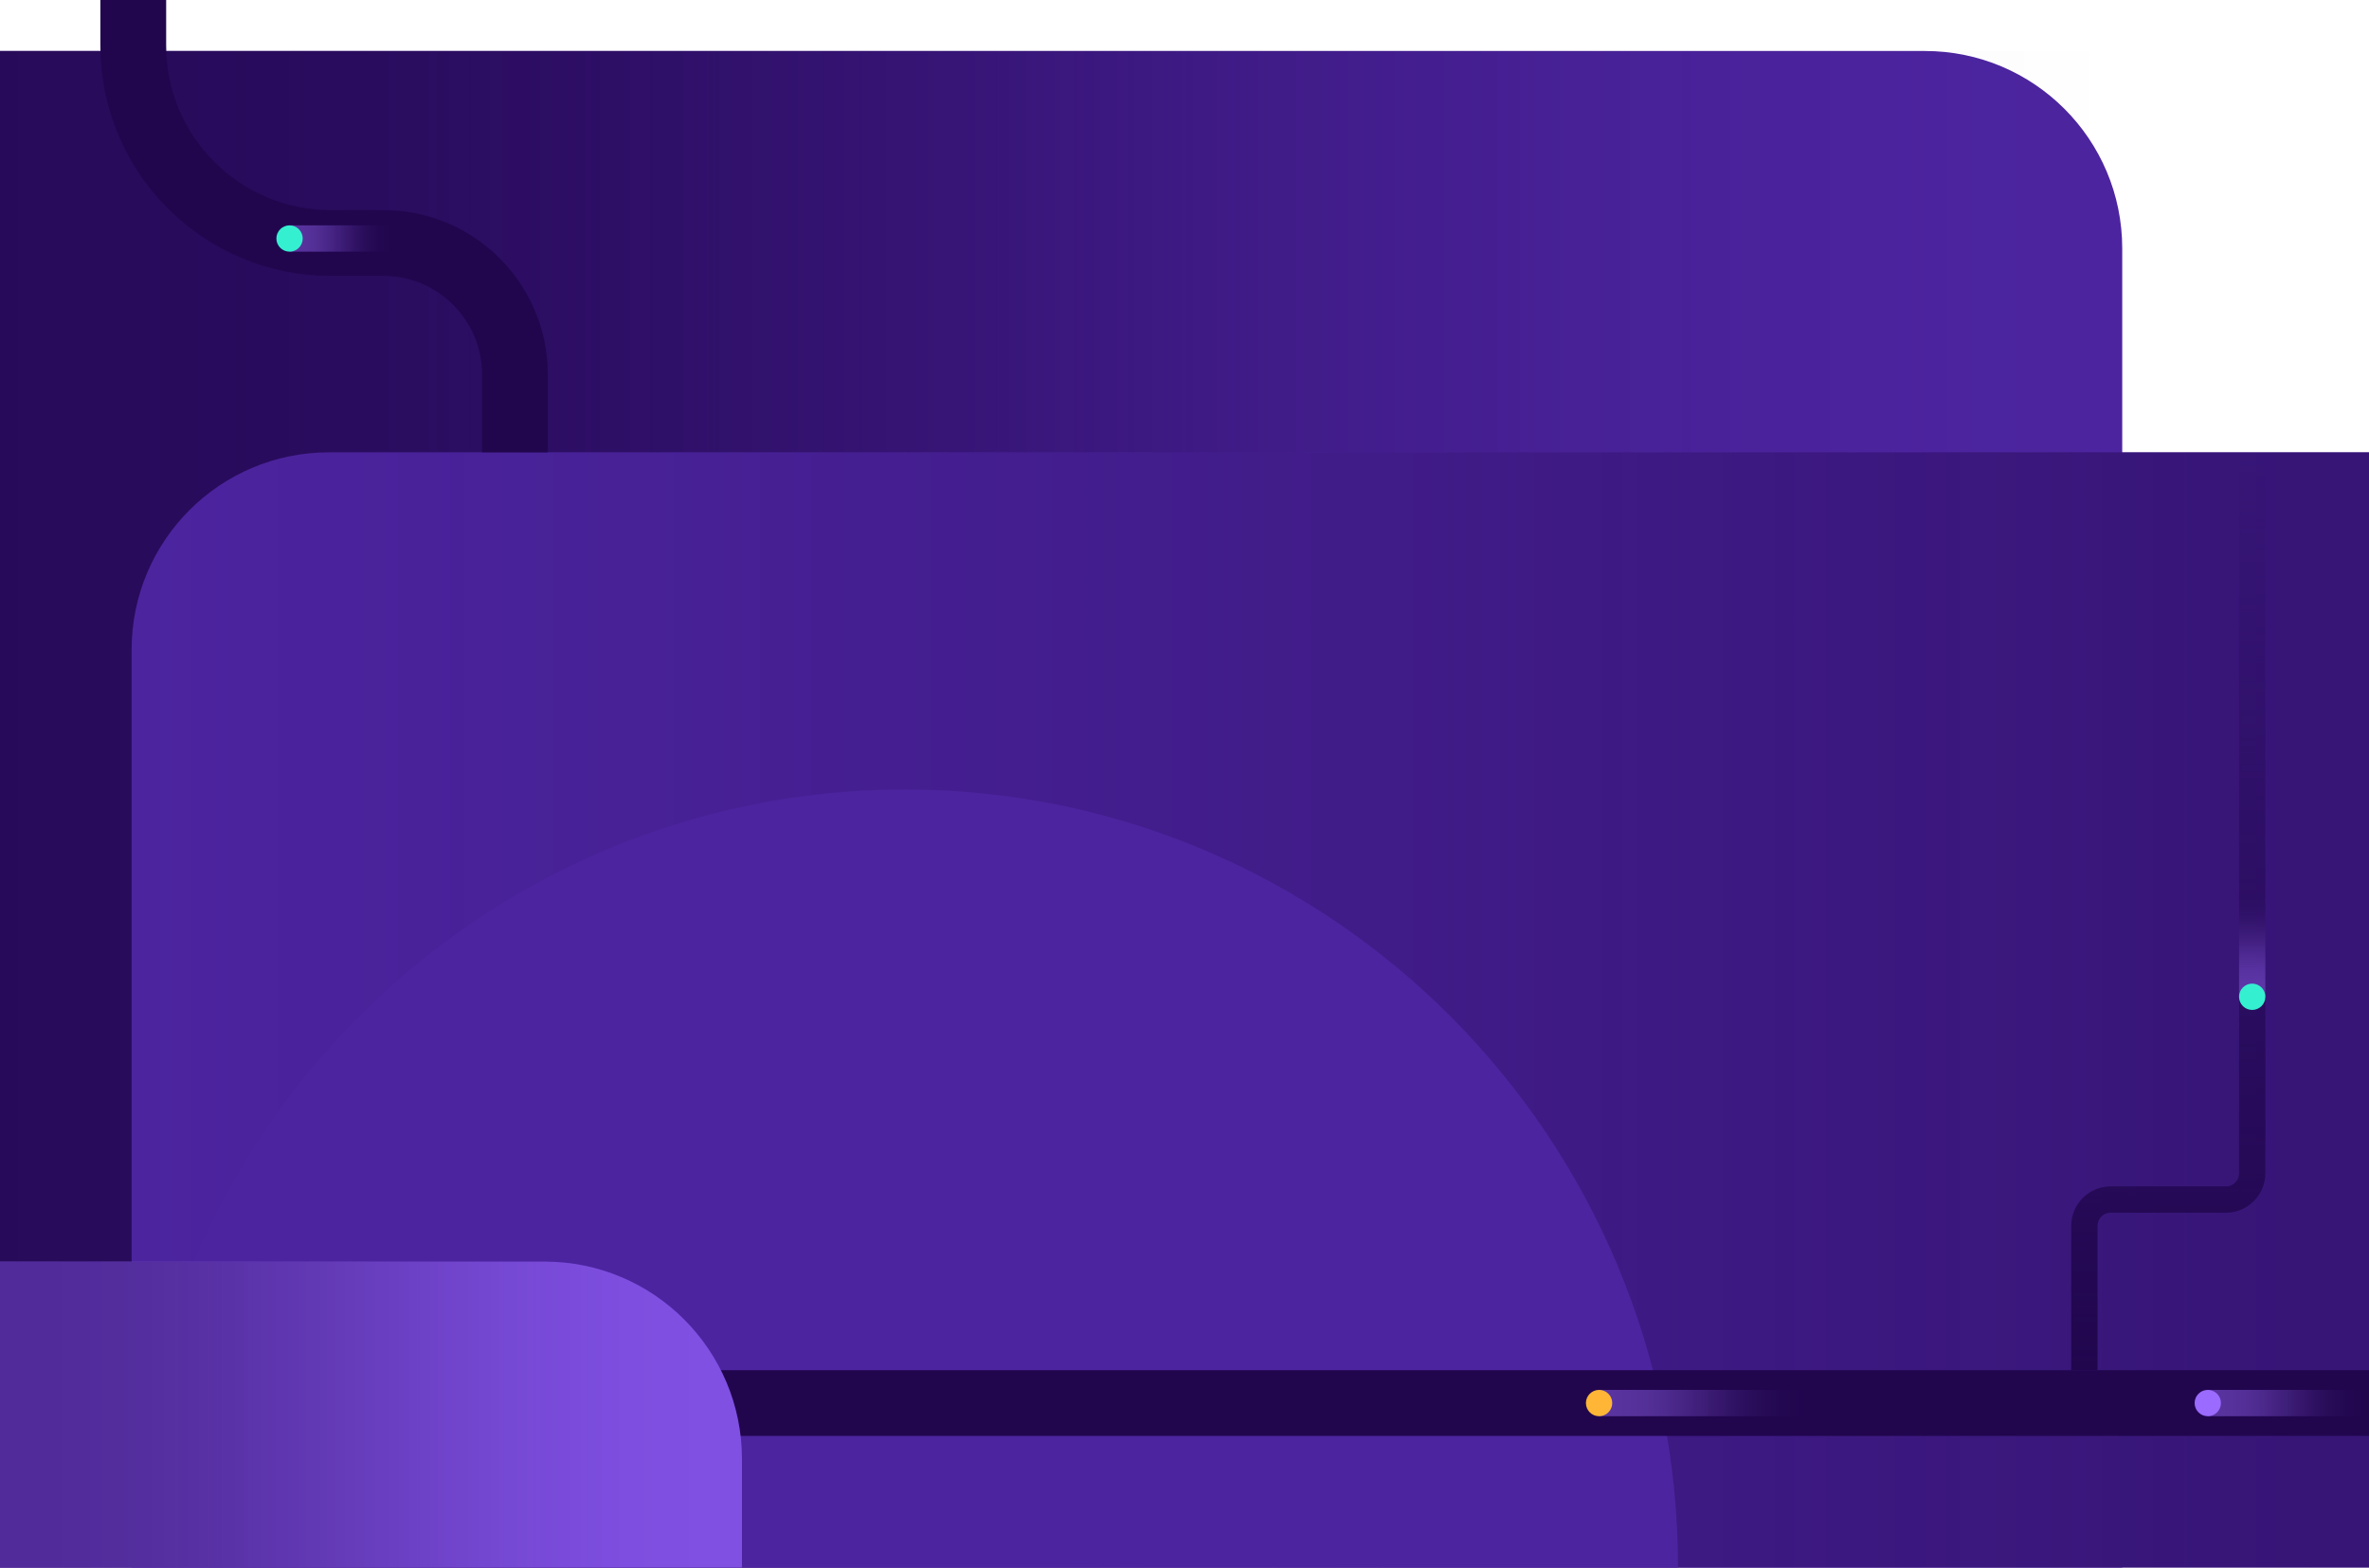
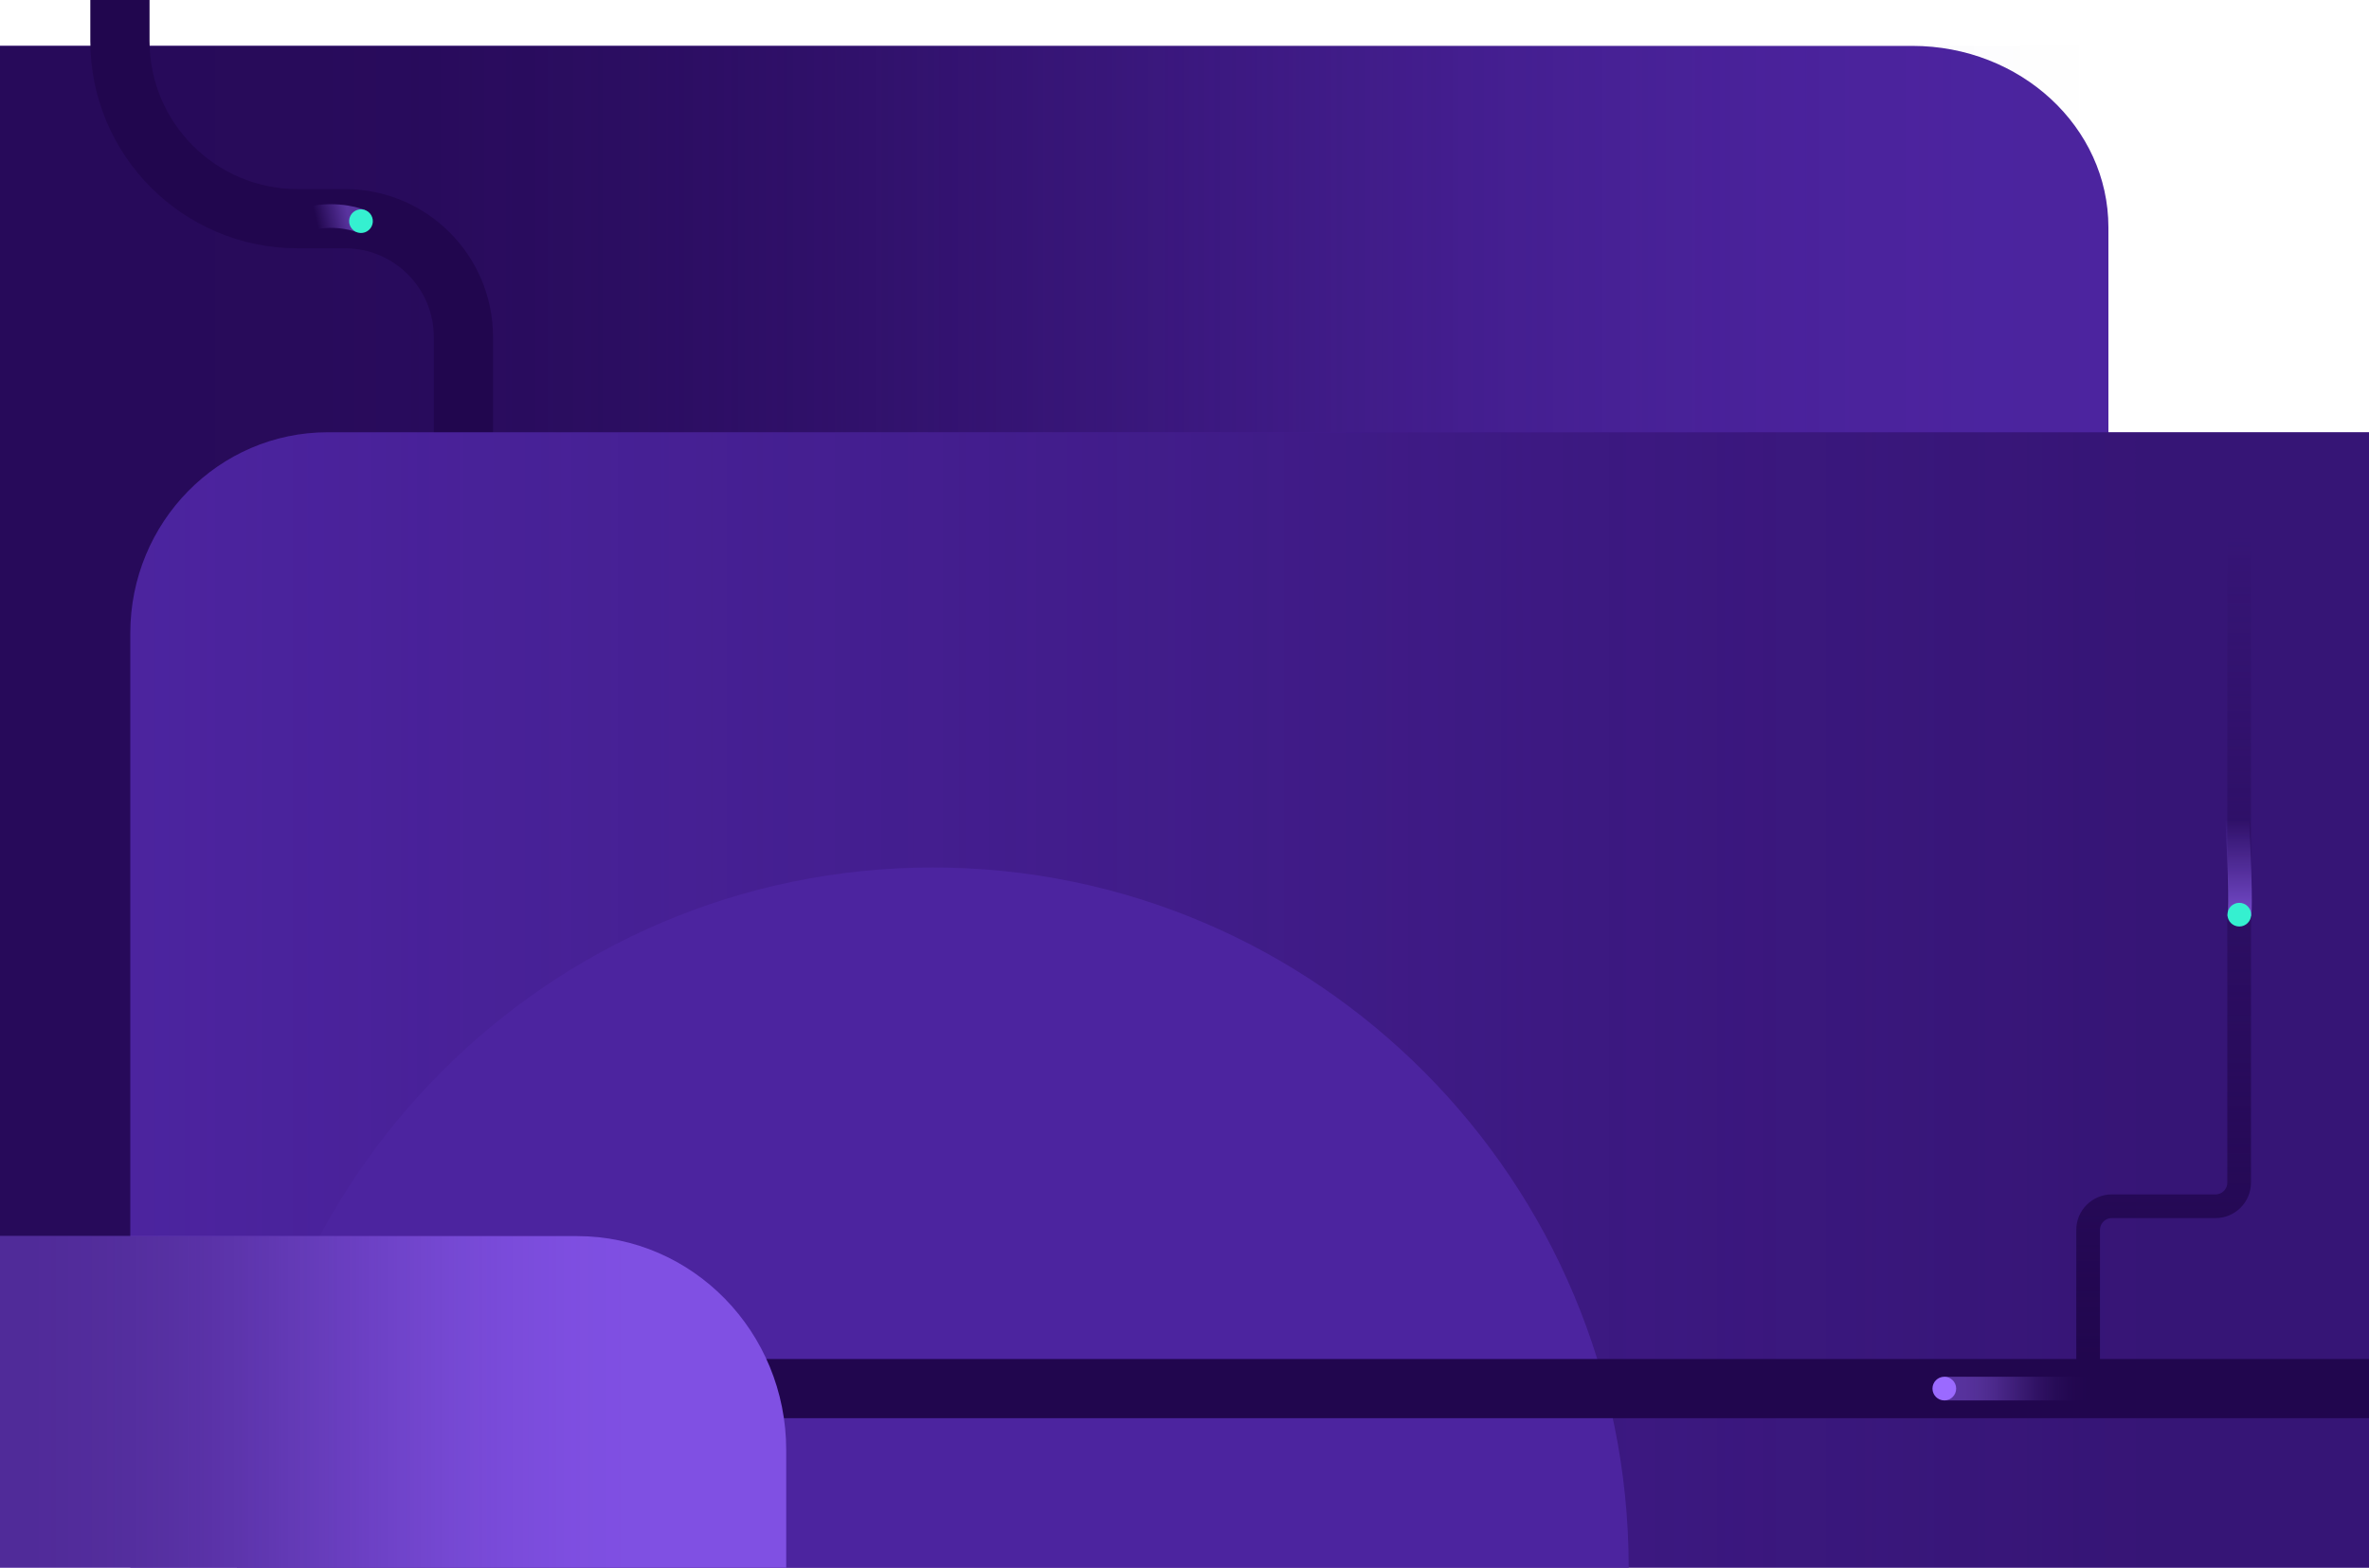
- <svg xmlns="http://www.w3.org/2000/svg" width="1440" height="953" viewBox="0 0 1440 953" fill="none">
-   <path d="M0 31H1170C1236.27 31 1290 84.726 1290 151V953H0V31Z" fill="#4C249F" />
-   <rect x="1290" y="953" width="1290" height="922" transform="rotate(180 1290 953)" fill="url(#paint0_linear_3635_34341)" fill-opacity="0.85" />
-   <path d="M80 395C80 328.726 133.726 275 200 275H1440V953H80V395Z" fill="#4C249F" />
-   <path d="M80 395C80 328.726 133.726 275 200 275H1440V953H80V395Z" fill="url(#paint1_linear_3635_34341)" fill-opacity="0.51" />
-   <path d="M1369 275V713.282C1369 722.118 1361.84 729.282 1353 729.282H1283C1274.16 729.282 1267 736.445 1267 745.282V833" stroke="url(#paint2_linear_3635_34341)" stroke-width="16" />
-   <rect width="63" height="16" transform="matrix(-4.37114e-08 1 1 4.37114e-08 1361 543)" fill="url(#paint3_linear_3635_34341)" fill-opacity="0.46" />
-   <circle cx="8" cy="8" r="8" transform="matrix(-4.37114e-08 1 1 4.37114e-08 1361 598)" fill="#35F0D0" />
-   <path d="M550 480C290.426 480 80 691.769 80 953L1020 953C1020 691.769 809.574 480 550 480Z" fill="#4C249F" />
-   <path d="M1440 852.993L2 853" stroke="#21064E" stroke-width="40" />
-   <rect x="1100" y="861" width="128" height="16" transform="rotate(-180 1100 861)" fill="url(#paint4_linear_3635_34341)" fill-opacity="0.46" />
-   <circle cx="972" cy="853" r="8" transform="rotate(-180 972 853)" fill="#FFB636" />
-   <rect x="1440" y="861" width="98" height="16" transform="rotate(-180 1440 861)" fill="url(#paint5_linear_3635_34341)" fill-opacity="0.46" />
-   <circle cx="1342" cy="853" r="8" transform="rotate(-180 1342 853)" fill="#9B6AFF" />
-   <path d="M313 275L313 227.728C313 183.546 277.183 147.728 233 147.728L201 147.728C134.726 147.728 81 94.002 81.001 27.728L81.001 0" stroke="#21064E" stroke-width="40" />
-   <rect x="239" y="153" width="63" height="16" transform="rotate(-180 239 153)" fill="url(#paint6_linear_3635_34341)" fill-opacity="0.46" />
-   <circle cx="176" cy="145" r="8" transform="rotate(-180 176 145)" fill="#35F0D0" />
-   <path d="M0 767H331C397.274 767 451 820.726 451 887V953H0V767Z" fill="#8050E3" />
-   <path d="M451 887C451 820.726 397.274 767 331 767H0L0 953H451L451 887Z" fill="url(#paint7_linear_3635_34341)" fill-opacity="0.5" />
+ <svg xmlns="http://www.w3.org/2000/svg" id="e8aVcdLwHRQ1" viewBox="0 0 1600 1059" shape-rendering="geometricPrecision" text-rendering="geometricPrecision" style="background-color:#21064e">
  <defs>
-     <linearGradient id="paint0_linear_3635_34341" x1="2580" y1="1414" x2="1290" y2="1414" gradientUnits="userSpaceOnUse">
-       <stop stop-color="#21064E" />
-       <stop offset="0.067" stop-color="#21064E" stop-opacity="0.991" />
-       <stop offset="0.133" stop-color="#21064E" stop-opacity="0.964" />
-       <stop offset="0.2" stop-color="#21064E" stop-opacity="0.918" />
-       <stop offset="0.267" stop-color="#21064E" stop-opacity="0.853" />
-       <stop offset="0.333" stop-color="#21064E" stop-opacity="0.768" />
-       <stop offset="0.4" stop-color="#21064E" stop-opacity="0.668" />
-       <stop offset="0.467" stop-color="#21064E" stop-opacity="0.557" />
-       <stop offset="0.533" stop-color="#21064E" stop-opacity="0.443" />
-       <stop offset="0.6" stop-color="#21064E" stop-opacity="0.332" />
-       <stop offset="0.667" stop-color="#21064E" stop-opacity="0.232" />
-       <stop offset="0.733" stop-color="#21064E" stop-opacity="0.147" />
-       <stop offset="0.8" stop-color="#21064E" stop-opacity="0.082" />
-       <stop offset="0.867" stop-color="#21064E" stop-opacity="0.036" />
-       <stop offset="0.933" stop-color="#21064E" stop-opacity="0.01" />
-       <stop offset="1" stop-color="#21064E" stop-opacity="0" />
+     <linearGradient id="e8aVcdLwHRQ5-fill" x1="1290" y1="461" x2="0" y2="461" spreadMethod="pad" gradientUnits="userSpaceOnUse" gradientTransform="translate(0 0)">
+       <stop id="e8aVcdLwHRQ5-fill-0" offset="0%" stop-color="#21064e" />
+       <stop id="e8aVcdLwHRQ5-fill-1" offset="6.667%" stop-color="rgba(33,6,78,0.991)" />
+       <stop id="e8aVcdLwHRQ5-fill-2" offset="13.333%" stop-color="rgba(33,6,78,0.964)" />
+       <stop id="e8aVcdLwHRQ5-fill-3" offset="20%" stop-color="rgba(33,6,78,0.918)" />
+       <stop id="e8aVcdLwHRQ5-fill-4" offset="26.667%" stop-color="rgba(33,6,78,0.853)" />
+       <stop id="e8aVcdLwHRQ5-fill-5" offset="33.333%" stop-color="rgba(33,6,78,0.768)" />
+       <stop id="e8aVcdLwHRQ5-fill-6" offset="40%" stop-color="rgba(33,6,78,0.668)" />
+       <stop id="e8aVcdLwHRQ5-fill-7" offset="46.667%" stop-color="rgba(33,6,78,0.557)" />
+       <stop id="e8aVcdLwHRQ5-fill-8" offset="53.333%" stop-color="rgba(33,6,78,0.443)" />
+       <stop id="e8aVcdLwHRQ5-fill-9" offset="60%" stop-color="rgba(33,6,78,0.332)" />
+       <stop id="e8aVcdLwHRQ5-fill-10" offset="66.667%" stop-color="rgba(33,6,78,0.232)" />
+       <stop id="e8aVcdLwHRQ5-fill-11" offset="73.333%" stop-color="rgba(33,6,78,0.147)" />
+       <stop id="e8aVcdLwHRQ5-fill-12" offset="80%" stop-color="rgba(33,6,78,0.082)" />
+       <stop id="e8aVcdLwHRQ5-fill-13" offset="86.667%" stop-color="rgba(33,6,78,0.036)" />
+       <stop id="e8aVcdLwHRQ5-fill-14" offset="93.333%" stop-color="rgba(33,6,78,0.01)" />
+       <stop id="e8aVcdLwHRQ5-fill-15" offset="100%" stop-color="rgba(33,6,78,0)" />
    </linearGradient>
-     <linearGradient id="paint1_linear_3635_34341" x1="1440" y1="614" x2="80" y2="614" gradientUnits="userSpaceOnUse">
-       <stop stop-color="#21064E" />
-       <stop offset="1" stop-color="#21064E" stop-opacity="0" />
+     <linearGradient id="e8aVcdLwHRQ10-stroke" x1="0.777" y1="0.778" x2="0.565" y2="0.005" spreadMethod="pad" gradientUnits="objectBoundingBox" gradientTransform="translate(0 0)">
+       <stop id="e8aVcdLwHRQ10-stroke-0" offset="0%" stop-color="#9b6aff" />
+       <stop id="e8aVcdLwHRQ10-stroke-1" offset="100%" stop-color="rgba(155,106,255,0)" />
    </linearGradient>
-     <linearGradient id="paint2_linear_3635_34341" x1="1369" y1="833" x2="1369" y2="275" gradientUnits="userSpaceOnUse">
-       <stop stop-color="#21064E" />
-       <stop offset="1" stop-color="#21064E" stop-opacity="0" />
+     <linearGradient id="e8aVcdLwHRQ14-fill" x1="1440" y1="614" x2="80" y2="614" spreadMethod="pad" gradientUnits="userSpaceOnUse" gradientTransform="translate(0 0)">
+       <stop id="e8aVcdLwHRQ14-fill-0" offset="0%" stop-color="#21064e" />
+       <stop id="e8aVcdLwHRQ14-fill-1" offset="100%" stop-color="rgba(33,6,78,0)" />
    </linearGradient>
-     <linearGradient id="paint3_linear_3635_34341" x1="63" y1="6" x2="-1.07724e-07" y2="6" gradientUnits="userSpaceOnUse">
-       <stop stop-color="#9B6AFF" />
-       <stop offset="0.067" stop-color="#9B6AFF" stop-opacity="0.991" />
-       <stop offset="0.133" stop-color="#9B6AFF" stop-opacity="0.964" />
-       <stop offset="0.2" stop-color="#9B6AFF" stop-opacity="0.918" />
-       <stop offset="0.267" stop-color="#9B6AFF" stop-opacity="0.853" />
-       <stop offset="0.333" stop-color="#9B6AFF" stop-opacity="0.768" />
-       <stop offset="0.4" stop-color="#9B6AFF" stop-opacity="0.668" />
-       <stop offset="0.467" stop-color="#9B6AFF" stop-opacity="0.557" />
-       <stop offset="0.533" stop-color="#9B6AFF" stop-opacity="0.443" />
-       <stop offset="0.6" stop-color="#9B6AFF" stop-opacity="0.332" />
-       <stop offset="0.667" stop-color="#9B6AFF" stop-opacity="0.232" />
-       <stop offset="0.733" stop-color="#9B6AFF" stop-opacity="0.147" />
-       <stop offset="0.8" stop-color="#9B6AFF" stop-opacity="0.082" />
-       <stop offset="0.867" stop-color="#9B6AFF" stop-opacity="0.036" />
-       <stop offset="0.933" stop-color="#9B6AFF" stop-opacity="0.01" />
-       <stop offset="1" stop-color="#9B6AFF" stop-opacity="0" />
+     <linearGradient id="e8aVcdLwHRQ19-fill" x1="128" y1="6" x2="0" y2="6" spreadMethod="pad" gradientUnits="userSpaceOnUse" gradientTransform="translate(0 0)">
+       <stop id="e8aVcdLwHRQ19-fill-0" offset="0%" stop-color="#9b6aff" />
+       <stop id="e8aVcdLwHRQ19-fill-1" offset="6.667%" stop-color="rgba(155,106,255,0.991)" />
+       <stop id="e8aVcdLwHRQ19-fill-2" offset="13.333%" stop-color="rgba(155,106,255,0.964)" />
+       <stop id="e8aVcdLwHRQ19-fill-3" offset="20%" stop-color="rgba(155,106,255,0.918)" />
+       <stop id="e8aVcdLwHRQ19-fill-4" offset="26.667%" stop-color="rgba(155,106,255,0.853)" />
+       <stop id="e8aVcdLwHRQ19-fill-5" offset="33.333%" stop-color="rgba(155,106,255,0.768)" />
+       <stop id="e8aVcdLwHRQ19-fill-6" offset="40%" stop-color="rgba(155,106,255,0.668)" />
+       <stop id="e8aVcdLwHRQ19-fill-7" offset="46.667%" stop-color="rgba(155,106,255,0.557)" />
+       <stop id="e8aVcdLwHRQ19-fill-8" offset="53.333%" stop-color="rgba(155,106,255,0.443)" />
+       <stop id="e8aVcdLwHRQ19-fill-9" offset="60%" stop-color="rgba(155,106,255,0.332)" />
+       <stop id="e8aVcdLwHRQ19-fill-10" offset="66.667%" stop-color="rgba(155,106,255,0.232)" />
+       <stop id="e8aVcdLwHRQ19-fill-11" offset="73.333%" stop-color="rgba(155,106,255,0.147)" />
+       <stop id="e8aVcdLwHRQ19-fill-12" offset="80%" stop-color="rgba(155,106,255,0.082)" />
+       <stop id="e8aVcdLwHRQ19-fill-13" offset="86.667%" stop-color="rgba(155,106,255,0.036)" />
+       <stop id="e8aVcdLwHRQ19-fill-14" offset="93.333%" stop-color="rgba(155,106,255,0.01)" />
+       <stop id="e8aVcdLwHRQ19-fill-15" offset="100%" stop-color="rgba(155,106,255,0)" />
    </linearGradient>
-     <linearGradient id="paint4_linear_3635_34341" x1="1228" y1="867" x2="1100" y2="867" gradientUnits="userSpaceOnUse">
-       <stop stop-color="#9B6AFF" />
-       <stop offset="0.067" stop-color="#9B6AFF" stop-opacity="0.991" />
-       <stop offset="0.133" stop-color="#9B6AFF" stop-opacity="0.964" />
-       <stop offset="0.2" stop-color="#9B6AFF" stop-opacity="0.918" />
-       <stop offset="0.267" stop-color="#9B6AFF" stop-opacity="0.853" />
-       <stop offset="0.333" stop-color="#9B6AFF" stop-opacity="0.768" />
-       <stop offset="0.4" stop-color="#9B6AFF" stop-opacity="0.668" />
-       <stop offset="0.467" stop-color="#9B6AFF" stop-opacity="0.557" />
-       <stop offset="0.533" stop-color="#9B6AFF" stop-opacity="0.443" />
-       <stop offset="0.6" stop-color="#9B6AFF" stop-opacity="0.332" />
-       <stop offset="0.667" stop-color="#9B6AFF" stop-opacity="0.232" />
-       <stop offset="0.733" stop-color="#9B6AFF" stop-opacity="0.147" />
-       <stop offset="0.8" stop-color="#9B6AFF" stop-opacity="0.082" />
-       <stop offset="0.867" stop-color="#9B6AFF" stop-opacity="0.036" />
-       <stop offset="0.933" stop-color="#9B6AFF" stop-opacity="0.01" />
-       <stop offset="1" stop-color="#9B6AFF" stop-opacity="0" />
+     <linearGradient id="e8aVcdLwHRQ22-fill" x1="98" y1="6" x2="0" y2="6" spreadMethod="pad" gradientUnits="userSpaceOnUse" gradientTransform="translate(0 0)">
+       <stop id="e8aVcdLwHRQ22-fill-0" offset="0%" stop-color="#9b6aff" />
+       <stop id="e8aVcdLwHRQ22-fill-1" offset="6.667%" stop-color="rgba(155,106,255,0.991)" />
+       <stop id="e8aVcdLwHRQ22-fill-2" offset="13.333%" stop-color="rgba(155,106,255,0.964)" />
+       <stop id="e8aVcdLwHRQ22-fill-3" offset="20%" stop-color="rgba(155,106,255,0.918)" />
+       <stop id="e8aVcdLwHRQ22-fill-4" offset="26.667%" stop-color="rgba(155,106,255,0.853)" />
+       <stop id="e8aVcdLwHRQ22-fill-5" offset="33.333%" stop-color="rgba(155,106,255,0.768)" />
+       <stop id="e8aVcdLwHRQ22-fill-6" offset="40%" stop-color="rgba(155,106,255,0.668)" />
+       <stop id="e8aVcdLwHRQ22-fill-7" offset="46.667%" stop-color="rgba(155,106,255,0.557)" />
+       <stop id="e8aVcdLwHRQ22-fill-8" offset="53.333%" stop-color="rgba(155,106,255,0.443)" />
+       <stop id="e8aVcdLwHRQ22-fill-9" offset="60%" stop-color="rgba(155,106,255,0.332)" />
+       <stop id="e8aVcdLwHRQ22-fill-10" offset="66.667%" stop-color="rgba(155,106,255,0.232)" />
+       <stop id="e8aVcdLwHRQ22-fill-11" offset="73.333%" stop-color="rgba(155,106,255,0.147)" />
+       <stop id="e8aVcdLwHRQ22-fill-12" offset="80%" stop-color="rgba(155,106,255,0.082)" />
+       <stop id="e8aVcdLwHRQ22-fill-13" offset="86.667%" stop-color="rgba(155,106,255,0.036)" />
+       <stop id="e8aVcdLwHRQ22-fill-14" offset="93.333%" stop-color="rgba(155,106,255,0.01)" />
+       <stop id="e8aVcdLwHRQ22-fill-15" offset="100%" stop-color="rgba(155,106,255,0)" />
    </linearGradient>
-     <linearGradient id="paint5_linear_3635_34341" x1="1538" y1="867" x2="1440" y2="867" gradientUnits="userSpaceOnUse">
-       <stop stop-color="#9B6AFF" />
-       <stop offset="0.067" stop-color="#9B6AFF" stop-opacity="0.991" />
-       <stop offset="0.133" stop-color="#9B6AFF" stop-opacity="0.964" />
-       <stop offset="0.2" stop-color="#9B6AFF" stop-opacity="0.918" />
-       <stop offset="0.267" stop-color="#9B6AFF" stop-opacity="0.853" />
-       <stop offset="0.333" stop-color="#9B6AFF" stop-opacity="0.768" />
-       <stop offset="0.4" stop-color="#9B6AFF" stop-opacity="0.668" />
-       <stop offset="0.467" stop-color="#9B6AFF" stop-opacity="0.557" />
-       <stop offset="0.533" stop-color="#9B6AFF" stop-opacity="0.443" />
-       <stop offset="0.6" stop-color="#9B6AFF" stop-opacity="0.332" />
-       <stop offset="0.667" stop-color="#9B6AFF" stop-opacity="0.232" />
-       <stop offset="0.733" stop-color="#9B6AFF" stop-opacity="0.147" />
-       <stop offset="0.8" stop-color="#9B6AFF" stop-opacity="0.082" />
-       <stop offset="0.867" stop-color="#9B6AFF" stop-opacity="0.036" />
-       <stop offset="0.933" stop-color="#9B6AFF" stop-opacity="0.01" />
-       <stop offset="1" stop-color="#9B6AFF" stop-opacity="0" />
+     <linearGradient id="e8aVcdLwHRQ25-stroke" x1="1369" y1="833" x2="1369" y2="275" spreadMethod="pad" gradientUnits="userSpaceOnUse" gradientTransform="translate(0 0)">
+       <stop id="e8aVcdLwHRQ25-stroke-0" offset="0%" stop-color="#21064e" />
+       <stop id="e8aVcdLwHRQ25-stroke-1" offset="100%" stop-color="rgba(33,6,78,0)" />
    </linearGradient>
-     <linearGradient id="paint6_linear_3635_34341" x1="302" y1="159" x2="239" y2="159" gradientUnits="userSpaceOnUse">
-       <stop stop-color="#9B6AFF" />
-       <stop offset="0.067" stop-color="#9B6AFF" stop-opacity="0.991" />
-       <stop offset="0.133" stop-color="#9B6AFF" stop-opacity="0.964" />
-       <stop offset="0.2" stop-color="#9B6AFF" stop-opacity="0.918" />
-       <stop offset="0.267" stop-color="#9B6AFF" stop-opacity="0.853" />
-       <stop offset="0.333" stop-color="#9B6AFF" stop-opacity="0.768" />
-       <stop offset="0.4" stop-color="#9B6AFF" stop-opacity="0.668" />
-       <stop offset="0.467" stop-color="#9B6AFF" stop-opacity="0.557" />
-       <stop offset="0.533" stop-color="#9B6AFF" stop-opacity="0.443" />
-       <stop offset="0.6" stop-color="#9B6AFF" stop-opacity="0.332" />
-       <stop offset="0.667" stop-color="#9B6AFF" stop-opacity="0.232" />
-       <stop offset="0.733" stop-color="#9B6AFF" stop-opacity="0.147" />
-       <stop offset="0.8" stop-color="#9B6AFF" stop-opacity="0.082" />
-       <stop offset="0.867" stop-color="#9B6AFF" stop-opacity="0.036" />
-       <stop offset="0.933" stop-color="#9B6AFF" stop-opacity="0.01" />
-       <stop offset="1" stop-color="#9B6AFF" stop-opacity="0" />
+     <linearGradient id="e8aVcdLwHRQ27-stroke" x1="0" y1="0.5" x2="1" y2="0.5" spreadMethod="pad" gradientUnits="objectBoundingBox" gradientTransform="translate(0 0)">
+       <stop id="e8aVcdLwHRQ27-stroke-0" offset="0%" stop-color="#9b6aff" />
+       <stop id="e8aVcdLwHRQ27-stroke-1" offset="100%" stop-color="rgba(155,106,255,0)" />
    </linearGradient>
-     <linearGradient id="paint7_linear_3635_34341" x1="-2.05705e-07" y1="860" x2="451" y2="860" gradientUnits="userSpaceOnUse">
-       <stop stop-color="#21064E" />
-       <stop offset="0.067" stop-color="#21064E" stop-opacity="0.991" />
-       <stop offset="0.133" stop-color="#21064E" stop-opacity="0.964" />
-       <stop offset="0.2" stop-color="#21064E" stop-opacity="0.918" />
-       <stop offset="0.267" stop-color="#21064E" stop-opacity="0.853" />
-       <stop offset="0.333" stop-color="#21064E" stop-opacity="0.768" />
-       <stop offset="0.4" stop-color="#21064E" stop-opacity="0.668" />
-       <stop offset="0.467" stop-color="#21064E" stop-opacity="0.557" />
-       <stop offset="0.533" stop-color="#21064E" stop-opacity="0.443" />
-       <stop offset="0.6" stop-color="#21064E" stop-opacity="0.332" />
-       <stop offset="0.667" stop-color="#21064E" stop-opacity="0.232" />
-       <stop offset="0.733" stop-color="#21064E" stop-opacity="0.147" />
-       <stop offset="0.8" stop-color="#21064E" stop-opacity="0.082" />
-       <stop offset="0.867" stop-color="#21064E" stop-opacity="0.036" />
-       <stop offset="0.933" stop-color="#21064E" stop-opacity="0.01" />
-       <stop offset="1" stop-color="#21064E" stop-opacity="0" />
+     <linearGradient id="e8aVcdLwHRQ30-stroke" x1="0" y1="0.5" x2="1" y2="0.5" spreadMethod="pad" gradientUnits="objectBoundingBox" gradientTransform="translate(0 0)">
+       <stop id="e8aVcdLwHRQ30-stroke-0" offset="0%" stop-color="#3f5787" />
+       <stop id="e8aVcdLwHRQ30-stroke-1" offset="100%" stop-color="#c0a878" />
+     </linearGradient>
+     <linearGradient id="e8aVcdLwHRQ31-stroke" x1="1" y1="0.5" x2="0" y2="0.5" spreadMethod="pad" gradientUnits="objectBoundingBox" gradientTransform="translate(0 0)">
+       <stop id="e8aVcdLwHRQ31-stroke-0" offset="0%" stop-color="#384f7e" />
+       <stop id="e8aVcdLwHRQ31-stroke-1" offset="100%" stop-color="#c0a878" />
+     </linearGradient>
+     <linearGradient id="e8aVcdLwHRQ32-stroke" x1="0" y1="0.5" x2="1" y2="0.5" spreadMethod="pad" gradientUnits="objectBoundingBox" gradientTransform="translate(0 0)">
+       <stop id="e8aVcdLwHRQ32-stroke-0" offset="0%" stop-color="#3f5787" />
+       <stop id="e8aVcdLwHRQ32-stroke-1" offset="100%" stop-color="#c0a878" />
+     </linearGradient>
+     <linearGradient id="e8aVcdLwHRQ33-fill" x1="0" y1="0.5" x2="1" y2="0.5" spreadMethod="pad" gradientUnits="objectBoundingBox" gradientTransform="translate(0 0)">
+       <stop id="e8aVcdLwHRQ33-fill-0" offset="0%" stop-color="#bd7d7d" />
+       <stop id="e8aVcdLwHRQ33-fill-1" offset="100%" stop-color="#fff" />
+     </linearGradient>
+     <linearGradient id="e8aVcdLwHRQ33-stroke" x1="1" y1="0.5" x2="0" y2="0.5" spreadMethod="pad" gradientUnits="objectBoundingBox" gradientTransform="translate(0 0)">
+       <stop id="e8aVcdLwHRQ33-stroke-0" offset="0%" stop-color="#3f5787" />
+       <stop id="e8aVcdLwHRQ33-stroke-1" offset="100%" stop-color="#c0a878" />
+     </linearGradient>
+     <linearGradient id="e8aVcdLwHRQ35-stroke" x1="1369" y1="833" x2="1369" y2="275" spreadMethod="pad" gradientUnits="userSpaceOnUse" gradientTransform="translate(0 0)">
+       <stop id="e8aVcdLwHRQ35-stroke-0" offset="0%" stop-color="#21064e" />
+       <stop id="e8aVcdLwHRQ35-stroke-1" offset="100%" stop-color="rgba(33,6,78,0)" />
+     </linearGradient>
+     <linearGradient id="e8aVcdLwHRQ37-stroke" x1="0" y1="0.5" x2="1" y2="0.5" spreadMethod="pad" gradientUnits="objectBoundingBox" gradientTransform="translate(0 0)">
+       <stop id="e8aVcdLwHRQ37-stroke-0" offset="0%" stop-color="#9b6aff" />
+       <stop id="e8aVcdLwHRQ37-stroke-1" offset="100%" stop-color="rgba(155,106,255,0)" />
+     </linearGradient>
+     <linearGradient id="e8aVcdLwHRQ42-fill" x1="0" y1="860" x2="451" y2="860" spreadMethod="pad" gradientUnits="userSpaceOnUse" gradientTransform="translate(0 0)">
+       <stop id="e8aVcdLwHRQ42-fill-0" offset="0%" stop-color="#21064e" />
+       <stop id="e8aVcdLwHRQ42-fill-1" offset="6.667%" stop-color="rgba(33,6,78,0.991)" />
+       <stop id="e8aVcdLwHRQ42-fill-2" offset="13.333%" stop-color="rgba(33,6,78,0.964)" />
+       <stop id="e8aVcdLwHRQ42-fill-3" offset="20%" stop-color="rgba(33,6,78,0.918)" />
+       <stop id="e8aVcdLwHRQ42-fill-4" offset="26.667%" stop-color="rgba(33,6,78,0.853)" />
+       <stop id="e8aVcdLwHRQ42-fill-5" offset="33.333%" stop-color="rgba(33,6,78,0.768)" />
+       <stop id="e8aVcdLwHRQ42-fill-6" offset="40%" stop-color="rgba(33,6,78,0.668)" />
+       <stop id="e8aVcdLwHRQ42-fill-7" offset="46.667%" stop-color="rgba(33,6,78,0.557)" />
+       <stop id="e8aVcdLwHRQ42-fill-8" offset="53.333%" stop-color="rgba(33,6,78,0.443)" />
+       <stop id="e8aVcdLwHRQ42-fill-9" offset="60%" stop-color="rgba(33,6,78,0.332)" />
+       <stop id="e8aVcdLwHRQ42-fill-10" offset="66.667%" stop-color="rgba(33,6,78,0.232)" />
+       <stop id="e8aVcdLwHRQ42-fill-11" offset="73.333%" stop-color="rgba(33,6,78,0.147)" />
+       <stop id="e8aVcdLwHRQ42-fill-12" offset="80%" stop-color="rgba(33,6,78,0.082)" />
+       <stop id="e8aVcdLwHRQ42-fill-13" offset="86.667%" stop-color="rgba(33,6,78,0.036)" />
+       <stop id="e8aVcdLwHRQ42-fill-14" offset="93.333%" stop-color="rgba(33,6,78,0.01)" />
+       <stop id="e8aVcdLwHRQ42-fill-15" offset="100%" stop-color="rgba(33,6,78,0)" />
    </linearGradient>
  </defs>
+   <g transform="translate(.000001 60)">
+     <g transform="translate(-80 0)">
+       <path d="M0,31h1291.535C1364.689,31,1424,85.891,1424,153.603L1424,973L0,973L0,31Z" transform="translate(80-60)" fill="#4c249f" />
+       <rect width="1424" height="942" rx="0" ry="0" transform="matrix(-1 0 0-1 1504 913)" fill="url(#e8aVcdLwHRQ5-fill)" fill-opacity="0.85" />
+     </g>
+     <g transform="translate(0-60)">
+       <path d="M313,304.115v-76.387c0-44.182-35.817-80-80-80h-32c-66.274,0-120-53.726-119.999-120L81.001,-60" fill="none" stroke="#21064e" stroke-width="40" />
+       <g transform="matrix(-.998157-.060685 0.060685-.998157 410.6855 304.8102)">
+         <path d="M93.156,76.471c0,0-.201-16.198-12.155-32.541" transform="matrix(-.338377 0.94101-.94101-.338377 279.7582 83.32246)" fill="none" stroke="url(#e8aVcdLwHRQ10-stroke)" stroke-width="16" stroke-opacity="0.46" />
+         <circle r="8" transform="matrix(-1 0 0-1 176 145)" fill="#35f0d0" />
+       </g>
+     </g>
+     <g transform="translate(0 7)">
+       <path d="M80,410.752C80,335.779,139.731,275,213.412,275L1592,275v767h-1512v-631.248Z" transform="translate(7.999999-50)" fill="#4c249f" />
+       <path d="M80,410.752C80,335.779,139.731,275,213.412,275L1592,275v767h-1512v-631.248Z" transform="translate(7.999999-50)" fill="url(#e8aVcdLwHRQ14-fill)" fill-opacity="0.51" />
+     </g>
+     <path d="M550,480C290.426,480,80,691.769,80,953L1020,953c0-261.231-210.426-473-470-473Z" transform="translate(80 46)" fill="#4c249f" />
+     <g transform="translate(0 25.00702)">
+       <path d="M1440,852.993L2,853" transform="matrix(1.140889 0 0 1-21.58097 0)" fill="none" stroke="#21064e" stroke-width="40" />
+       <g transform="translate(-28.82857-.0054)">
+         <rect width="98" height="16" rx="0" ry="0" transform="matrix(-1 0 0-1 1440 861)" fill="url(#e8aVcdLwHRQ22-fill)" fill-opacity="0.46" />
+         <circle r="8" transform="matrix(-1 0 0-1 1342 853)" fill="#9b6aff" />
+       </g>
+     </g>
+     <path d="M1412.116,502.141v38.691-38.691Z" transform="translate(80 0)" fill="none" stroke="url(#e8aVcdLwHRQ30-stroke)" stroke-width="2.88" />
+     <path d="M1556.294,459.821v100.017" transform="translate(80 0)" fill="none" stroke="url(#e8aVcdLwHRQ31-stroke)" stroke-width="16" />
+     <path d="" transform="translate(80 0)" fill="none" stroke="url(#e8aVcdLwHRQ32-stroke)" stroke-width="2.88" />
+     <path d="M1369,565.732q0-.591,0-48.637" transform="translate(80 0)" paint-order="stroke fill markers" fill="url(#e8aVcdLwHRQ33-fill)" stroke="url(#e8aVcdLwHRQ33-stroke)" stroke-width="16" />
+     <g transform="translate(143.3955 25.55482)">
+       <path d="M1369,275v438.282c0,8.836-7.16,16-16,16h-70c-8.84,0-16,7.163-16,16v87.718" transform="translate(-.095501 0)" fill="none" stroke="url(#e8aVcdLwHRQ35-stroke)" stroke-width="16" />
+       <g transform="translate(0-73.68921)">
+         <path d="M1439.97,854.348C95.455,851.358,2,853,2,853" transform="matrix(0-.045488-1 0 2222 607.1516)" fill="none" stroke="url(#e8aVcdLwHRQ37-stroke)" stroke-width="16" stroke-opacity="0.66" />
+         <circle r="8" transform="matrix(0 1 1 0 1369 606)" fill="#35f0d0" />
+       </g>
+     </g>
+     <g>
+       <path d="M0,767h389.714C467.744,767,531,831.702,531,911.516L531,991h-531v-224Z" transform="translate(0 8)" fill="#8050e3" />
+       <path d="M531,911.516C531,831.702,467.744,767,389.714,767L0,767v224h531v-79.484Z" transform="translate(0 8)" fill="url(#e8aVcdLwHRQ42-fill)" fill-opacity="0.5" />
+     </g>
+   </g>
</svg>
